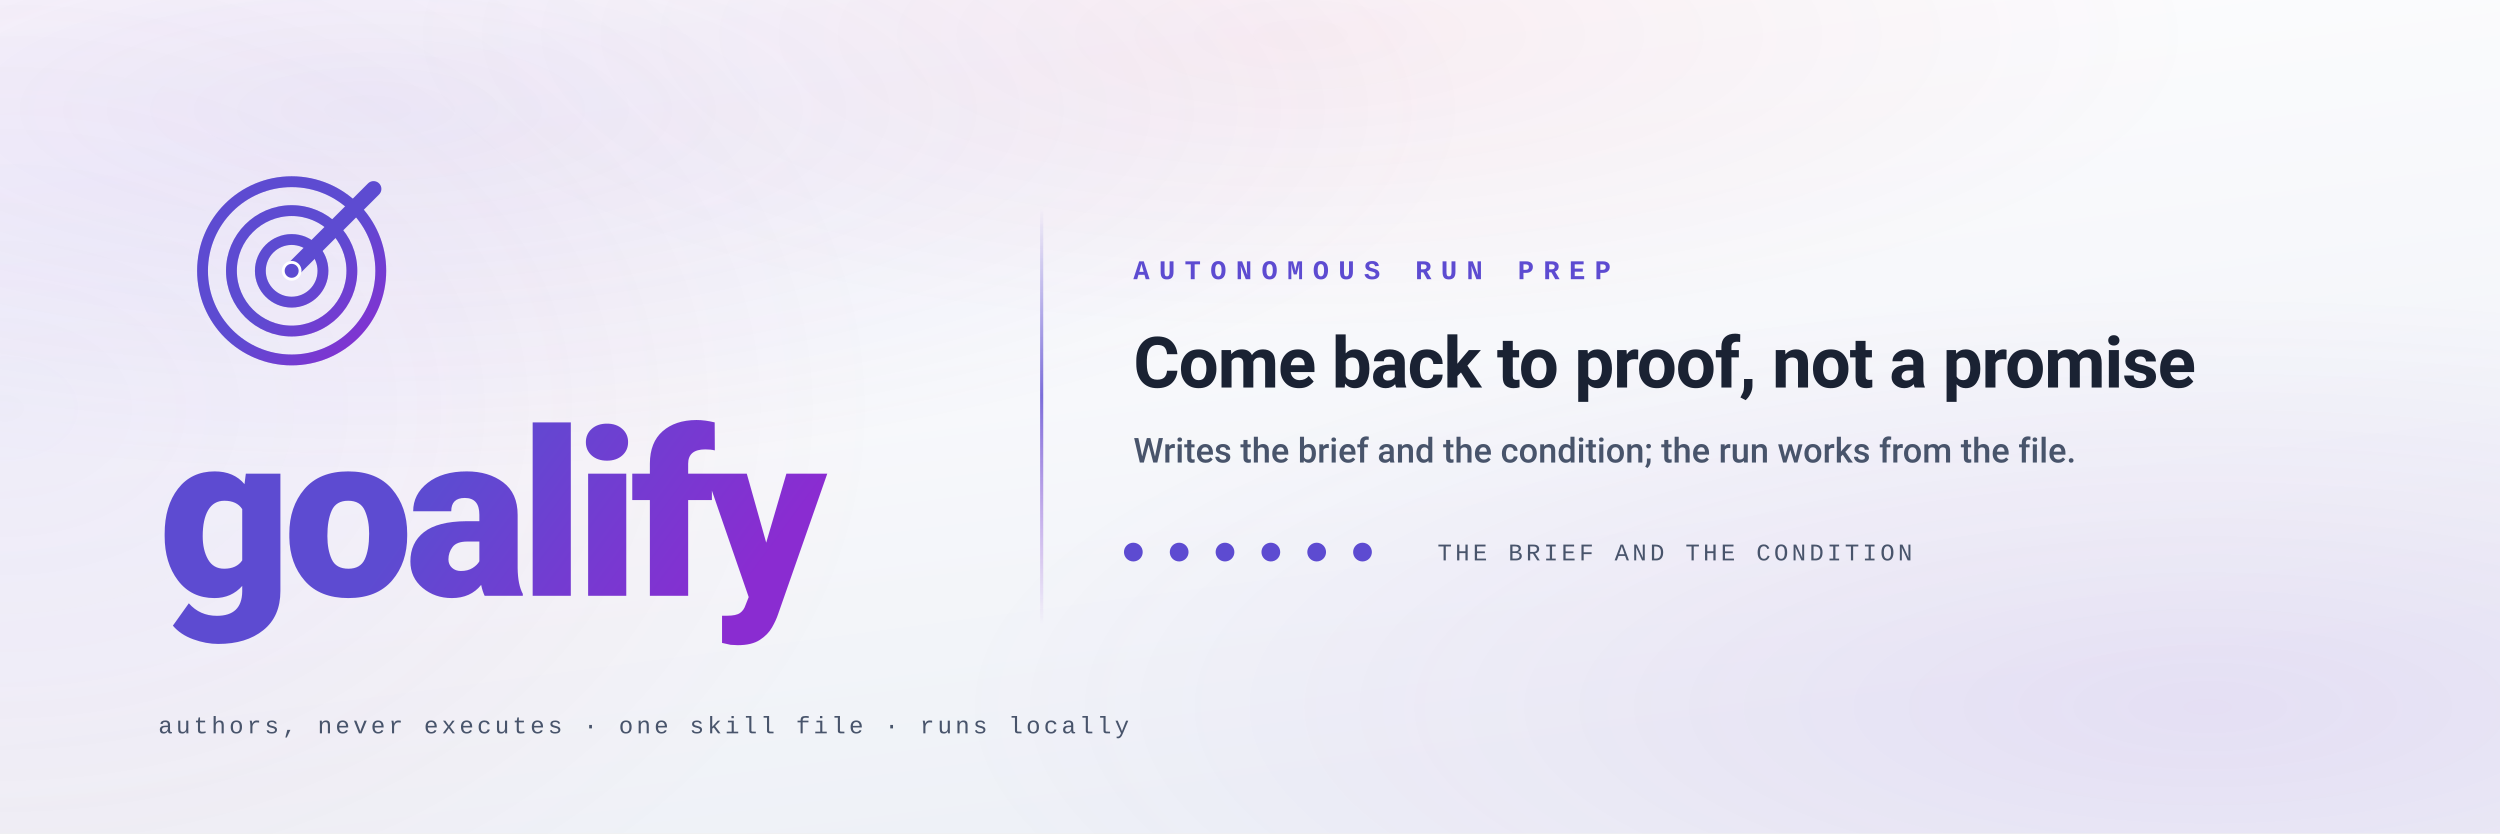
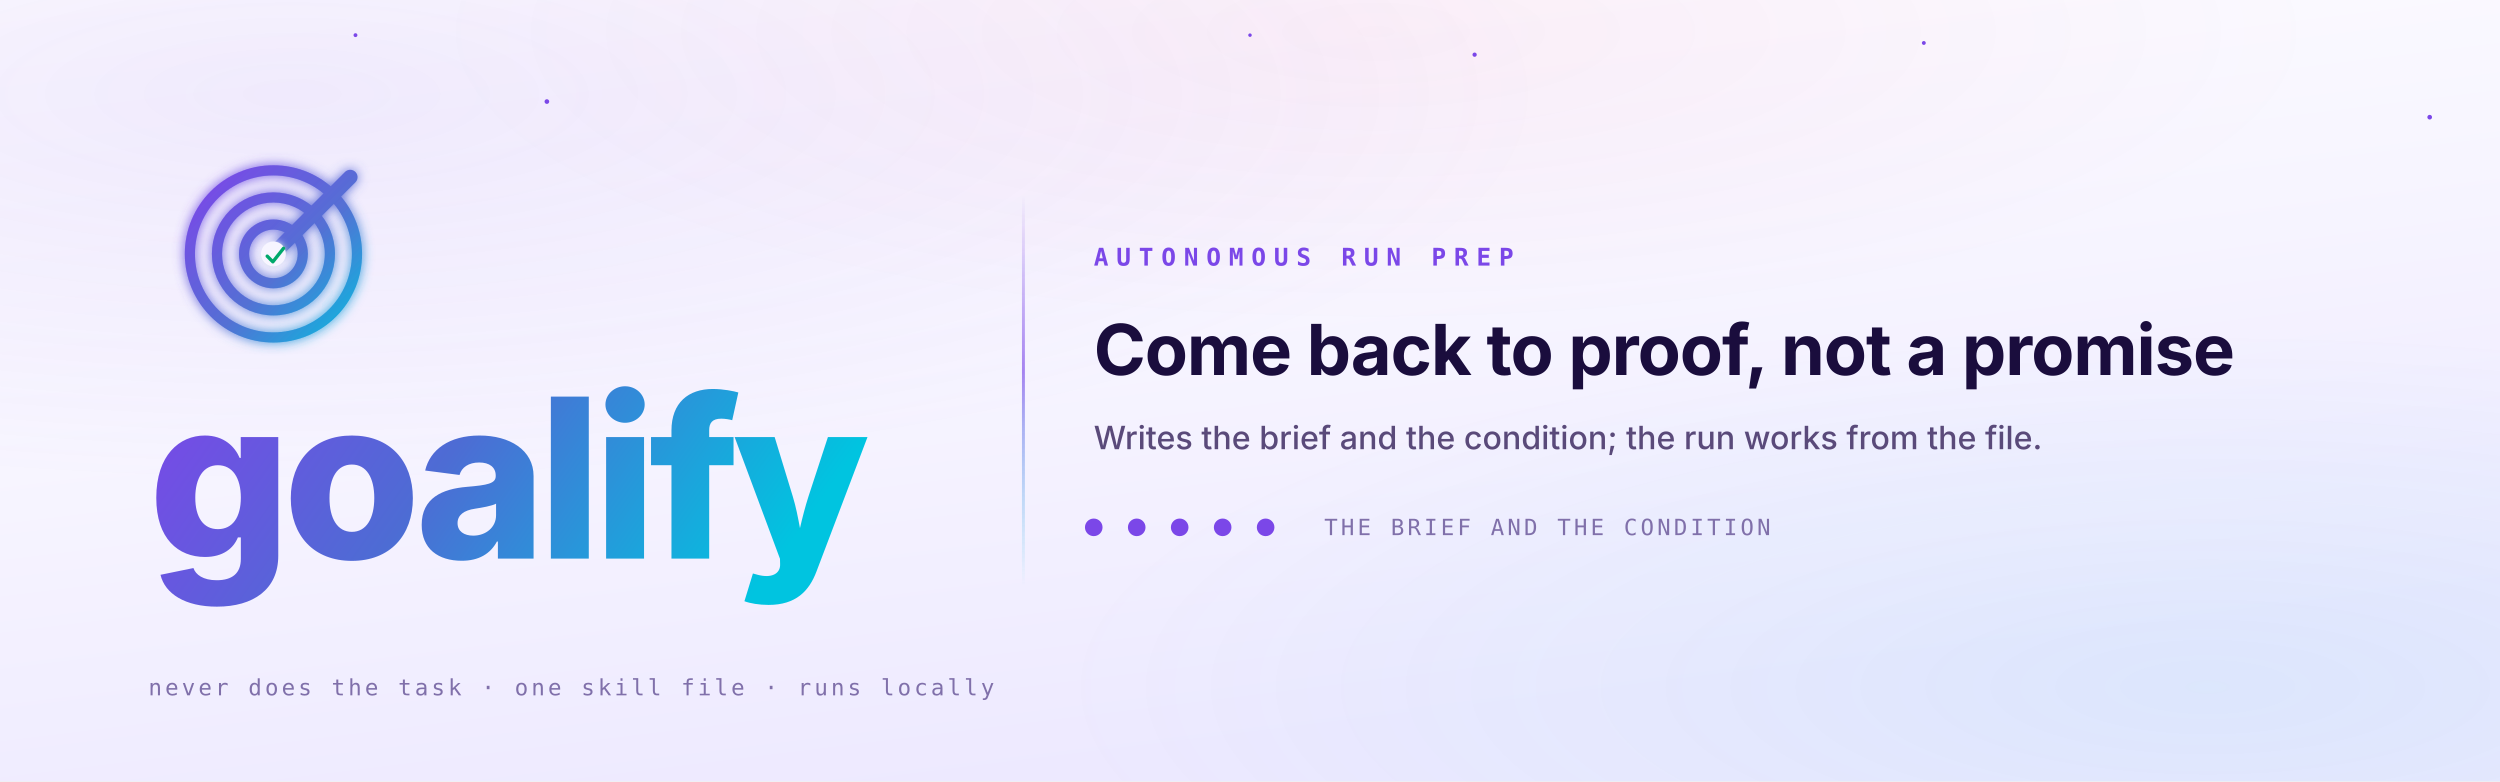
- <svg xmlns="http://www.w3.org/2000/svg" viewBox="0 0 1200 400" fill="none" role="img" aria-label="goalify, autonomous run prep: come back to proof, not a promise">
+ <svg xmlns="http://www.w3.org/2000/svg" viewBox="0 0 1280 400" fill="none" role="img" aria-label="goalify, autonomous run prep: come back to proof, not a promise">
  <defs>
-     <linearGradient id="go-ground" x1="0" y1="0" x2="0.4" y2="1">
-       <stop offset="0%" stop-color="#FFFFFF" />
-       <stop offset="55%" stop-color="#F7F8FB" />
-       <stop offset="100%" stop-color="#EEF1F7" />
+     <linearGradient id="hl-bg" x1="0" y1="0" x2="0.4" y2="1">
+       <stop offset="0%" stop-color="#ffffff" />
+       <stop offset="52%" stop-color="#f7f5ff" />
+       <stop offset="100%" stop-color="#ede9ff" />
    </linearGradient>
-     <radialGradient id="go-bloomA" cx="0.15" cy="0.13" r="0.44">
-       <stop offset="0%" stop-color="#5D4BD1" stop-opacity="0.10" />
-       <stop offset="100%" stop-color="#5D4BD1" stop-opacity="0" />
+     <radialGradient id="hl-ba" cx="0.12" cy="0.12" r="0.50">
+       <stop offset="0%" stop-color="#7b47e8" stop-opacity="0.10" />
+       <stop offset="100%" stop-color="#7b47e8" stop-opacity="0" />
    </radialGradient>
-     <radialGradient id="go-bloomB" cx="0.88" cy="0.85" r="0.50">
-       <stop offset="0%" stop-color="#8A2CD1" stop-opacity="0.09" />
-       <stop offset="100%" stop-color="#8A2CD1" stop-opacity="0" />
+     <radialGradient id="hl-bb" cx="0.88" cy="0.88" r="0.46">
+       <stop offset="0%" stop-color="#00c4e0" stop-opacity="0.07" />
+       <stop offset="100%" stop-color="#00c4e0" stop-opacity="0" />
    </radialGradient>
-     <radialGradient id="go-bloomC" cx="0.52" cy="0.04" r="0.36">
-       <stop offset="0%" stop-color="#C10045" stop-opacity="0.06" />
-       <stop offset="100%" stop-color="#C10045" stop-opacity="0" />
+     <radialGradient id="hl-bc" cx="0.55" cy="0.04" r="0.38">
+       <stop offset="0%" stop-color="#e0006b" stop-opacity="0.05" />
+       <stop offset="100%" stop-color="#e0006b" stop-opacity="0" />
    </radialGradient>
-     <radialGradient id="go-wash" cx="0.5" cy="0.5" r="0.5">
-       <stop offset="0%" stop-color="#5D4BD1" stop-opacity="0.07" />
-       <stop offset="42%" stop-color="#8A2CD1" stop-opacity="0.043" />
-       <stop offset="76%" stop-color="#C10045" stop-opacity="0.016" />
-       <stop offset="100%" stop-color="#C10045" stop-opacity="0" />
-     </radialGradient>
-     <clipPath id="go-frame">
-       <rect width="1200" height="400" />
-     </clipPath>
-     <linearGradient id="go-rule" gradientUnits="userSpaceOnUse" x1="500" y1="100" x2="500" y2="300">
-       <stop offset="0%" stop-color="#5D4BD1" stop-opacity="0" />
-       <stop offset="45%" stop-color="#5D4BD1" stop-opacity="0.8" />
-       <stop offset="100%" stop-color="#8A2CD1" stop-opacity="0" />
+     <linearGradient id="hl-ink" gradientUnits="userSpaceOnUse" x1="66" y1="56" x2="214" y2="204">
+       <stop class="hli1" offset="0%" stop-color="#7b47e8" />
+       <stop class="hli2" offset="52%" stop-color="#5470d4" />
+       <stop class="hli3" offset="100%" stop-color="#00c4e0" />
    </linearGradient>
-     <linearGradient id="go-ink" gradientUnits="userSpaceOnUse" x1="60" y1="60" x2="200" y2="200">
-       <stop class="gok1" offset="0%" stop-color="#5D4BD1" />
-       <stop class="gok2" offset="52%" stop-color="#5D4BD1" />
-       <stop class="gok3" offset="100%" stop-color="#8A2CD1" />
+     <linearGradient id="hl-word" x1="0" y1="0" x2="1" y2="0.22">
+       <stop class="hlw1" offset="0%" stop-color="#7b47e8" />
+       <stop class="hlw2" offset="46%" stop-color="#4d6cd4" />
+       <stop class="hlw3" offset="100%" stop-color="#00c4e0" />
    </linearGradient>
-     <linearGradient id="go-word" x1="0" y1="0" x2="1" y2="0.25">
-       <stop class="gok1" offset="0%" stop-color="#5D4BD1" />
-       <stop class="gok2" offset="46%" stop-color="#5D4BD1" />
-       <stop class="gok3" offset="100%" stop-color="#8A2CD1" />
+     <linearGradient id="hl-rule" gradientUnits="userSpaceOnUse" x1="524" y1="100" x2="524" y2="300">
+       <stop offset="0%" stop-color="#7b47e8" stop-opacity="0" />
+       <stop offset="45%" stop-color="#7b47e8" stop-opacity="0.65" />
+       <stop offset="100%" stop-color="#00c4e0" stop-opacity="0" />
    </linearGradient>
+     <filter id="hl-glow" x="-45%" y="-45%" width="190%" height="190%">
+       <feGaussianBlur stdDeviation="5" result="b" />
+       <feMerge>
+         <feMergeNode in="b" />
+         <feMergeNode in="SourceGraphic" />
+       </feMerge>
+     </filter>
+     <filter id="hl-glow-sm" x="-150%" y="-150%" width="400%" height="400%">
+       <feGaussianBlur stdDeviation="3" result="b" />
+       <feMerge>
+         <feMergeNode in="b" />
+         <feMergeNode in="SourceGraphic" />
+       </feMerge>
+     </filter>
  </defs>
  <style>
-     .disp { font-family: system-ui, -apple-system, 'Segoe UI', Roboto, 'Helvetica Neue', Arial, sans-serif; }
-     .mono { font-family: ui-monospace, SFMono-Regular, 'SF Mono', Menlo, Consolas, 'Liberation Mono', monospace; }
-     .eyebrow { font-size: 13px; font-weight: 600; letter-spacing: 4.5px; fill: #5D4BD1; }
-     .head    { font-size: 34px; font-weight: 700; fill: #1A2233; letter-spacing: -0.5px; }
-     .sub     { font-size: 16.5px; font-weight: 500; fill: #48546B; }
-     .tag     { font-size: 11.5px; letter-spacing: 1.6px; fill: #48546B; }
-     .chip    { font-size: 11.5px; letter-spacing: 1.2px; fill: #48546B; }
-     @keyframes go-breathe { 0%,100% { opacity:0.72; } 50% { opacity:1; } }
-     .gobloom { animation: go-breathe 11s ease-in-out infinite; }
-     @keyframes go-sweep { 0% { transform: translateX(-360px); } 100% { transform: translateX(1560px); } }
-     .gowash { animation: go-sweep 17s cubic-bezier(.5,0,.5,1) infinite; }
-     @keyframes go-pip { 0%,100% { opacity: 0.5; } 50% { opacity: 1; } }
-     .gop1 { animation: go-pip 5s ease-in-out infinite 0.0s; }
-     .gop2 { animation: go-pip 5s ease-in-out infinite 0.35s; }
-     .gop3 { animation: go-pip 5s ease-in-out infinite 0.7s; }
-     .gop4 { animation: go-pip 5s ease-in-out infinite 1.05s; }
-     .gop5 { animation: go-pip 5s ease-in-out infinite 1.4s; }
-     .gop6 { animation: go-pip 5s ease-in-out infinite 1.75s; }
-     @keyframes go-fly { 0% { transform: translate(56px,-56px); opacity: 0; }
-                        10% { opacity: 1; }
-                        34%,100% { transform: translate(0,0); opacity: 1; } }
-     .gopin { animation: go-fly 6s cubic-bezier(.2,.7,.3,1) infinite; }
-     /* the pulse ring is the one element whose base state is off: it is a transient, not
-        part of the logo, so the resting frame shows the target and the pin alone */
-     @keyframes go-pulse { 0%,34% { r: 26px; opacity: 0; } 40% { opacity: 0.7; }
-                          74%,100% { r: 88px; opacity: 0; } }
-     .gopulse { animation: go-pulse 6s cubic-bezier(.2,.6,.3,1) infinite; }
-     @keyframes go-ringlight { 0%,100% { opacity: 0.55; } 40%,60% { opacity: 1; } }
-     .gorl { animation: go-ringlight 6s ease-in-out infinite; }
-     @keyframes go-k1 { 0%,100% { stop-color:#5D4BD1; } 50% { stop-color:#5D4BD1; } }
-     @keyframes go-k2 { 0%,100% { stop-color:#5D4BD1; } 50% { stop-color:#8A2CD1; } }
-     @keyframes go-k3 { 0%,100% { stop-color:#8A2CD1; } 50% { stop-color:#C10045; } }
-     .gok1 { animation: go-k1 14s ease-in-out infinite; }
-     .gok2 { animation: go-k2 14s ease-in-out infinite; }
-     .gok3 { animation: go-k3 14s ease-in-out infinite; }
+     .hl-disp { font-family: system-ui, -apple-system, 'Segoe UI', sans-serif; }
+     .hl-mono { font-family: ui-monospace, 'SF Mono', SFMono-Regular, Menlo, monospace; }
+     .hl-eye  { font-size:12.5px; font-weight:600; letter-spacing:4px; fill:#7b47e8; }
+     .hl-head { font-size:36px; font-weight:700; fill:#1a0d3d; letter-spacing:-.5px; }
+     .hl-sub  { font-size:16.5px; font-weight:500; fill:#5a4a7a; }
+     .hl-tag  { font-size:11.5px; letter-spacing:1.6px; fill:#8070aa; }
+ 
+     @keyframes hli1 { 0%,100% { stop-color:#7b47e8; } 50% { stop-color:#9b6bff; } }
+     @keyframes hli2 { 0%,100% { stop-color:#5470d4; } 50% { stop-color:#7b47e8; } }
+     @keyframes hli3 { 0%,100% { stop-color:#00c4e0; } 50% { stop-color:#5470d4; } }
+     .hli1 { animation: hli1 14s ease-in-out infinite; }
+     .hli2 { animation: hli2 14s ease-in-out infinite 1.5s; }
+     .hli3 { animation: hli3 14s ease-in-out infinite 3s; }
+ 
+     @keyframes hlw1 { 0%,100% { stop-color:#7b47e8; } 50% { stop-color:#00c4e0; } }
+     @keyframes hlw2 { 0%,100% { stop-color:#4d6cd4; } 50% { stop-color:#7b47e8; } }
+     @keyframes hlw3 { 0%,100% { stop-color:#00c4e0; } 50% { stop-color:#e0006b; } }
+     .hlw1 { animation: hlw1 16s ease-in-out infinite; }
+     .hlw2 { animation: hlw2 16s ease-in-out infinite 2s; }
+     .hlw3 { animation: hlw3 16s ease-in-out infinite 4s; }
+ 
+     @keyframes hl-breathe { 0%,100% { opacity:.70; } 50% { opacity:1; } }
+     .hl-bloom { animation: hl-breathe 10s ease-in-out infinite; }
+ 
+     @keyframes hl-ring { 0%,100% { opacity:.55; } 40%,60% { opacity:1; } }
+     .hl-rl { animation: hl-ring 6s ease-in-out infinite; }
+ 
+     @keyframes hl-fly {
+       0% { transform: translate(52px,-52px); opacity:0; }
+       10% { opacity:1; }
+       35%,100% { transform: translate(0,0); opacity:1; }
+     }
+     .hl-pin { animation: hl-fly 6s cubic-bezier(.18,.72,.28,1) infinite; }
+ 
+     @keyframes hl-pulse {
+       0%,35% { r: 26px; opacity:0; }
+       42% { opacity:.5; }
+       75%,100% { r: 86px; opacity:0; }
+     }
+     .hl-pulse { animation: hl-pulse 6s cubic-bezier(.2,.6,.3,1) infinite; }
+ 
+     @keyframes hl-check { 0%,30% { opacity:0; } 45%,100% { opacity:1; } }
+     .hl-check { animation: hl-check 6s ease-in-out infinite; }
+ 
+     @keyframes hl-pip { 0%,100% { opacity:.4; } 50% { opacity:1; } }
+     .lp1 { animation: hl-pip 5s ease-in-out infinite 0.0s; }
+     .lp2 { animation: hl-pip 5s ease-in-out infinite 0.4s; }
+     .lp3 { animation: hl-pip 5s ease-in-out infinite 0.8s; }
+     .lp4 { animation: hl-pip 5s ease-in-out infinite 1.2s; }
+     .lp5 { animation: hl-pip 5s ease-in-out infinite 1.6s; }
+ 
+     @keyframes hl-tw-a { 0%,100% { opacity:.08; } 50% { opacity:.28; } }
+     @keyframes hl-tw-b { 0%,100% { opacity:.12; } 50% { opacity:.40; } }
+     .lta1 { animation: hl-tw-a 7.0s ease-in-out infinite 0.0s; }
+     .lta2 { animation: hl-tw-a 6.5s ease-in-out infinite 1.1s; }
+     .lta3 { animation: hl-tw-a 8.0s ease-in-out infinite 2.3s; }
+     .ltb1 { animation: hl-tw-b 5.2s ease-in-out infinite 0.5s; }
+     .ltb2 { animation: hl-tw-b 4.8s ease-in-out infinite 2.0s; }
+     .ltb3 { animation: hl-tw-b 5.5s ease-in-out infinite 1.4s; }
+ 
    @media (prefers-reduced-motion: reduce) { * { animation: none !important; } }
  </style>
-   <rect width="1200" height="400" fill="url(#go-ground)" />
-   <g class="gobloom">
-     <rect width="1200" height="400" fill="url(#go-bloomA)" />
-     <rect width="1200" height="400" fill="url(#go-bloomB)" />
-     <rect width="1200" height="400" fill="url(#go-bloomC)" />
+   <rect width="1280" height="400" fill="url(#hl-bg)" />
+   <g class="hl-bloom">
+     <rect width="1280" height="400" fill="url(#hl-ba)" />
+     <rect width="1280" height="400" fill="url(#hl-bb)" />
+     <rect width="1280" height="400" fill="url(#hl-bc)" />
  </g>
-   <g clip-path="url(#go-frame)">
-     <g transform="translate(0,196)">
-       <ellipse class="gowash" cx="0" cy="0" rx="430" ry="300" fill="url(#go-wash)" />
-     </g>
-   </g>
+   <circle class="lta1" cx="182" cy="18" r="1.0" fill="#7b47e8" />
+   <circle class="lta2" cx="640" cy="18" r="0.9" fill="#7b47e8" />
+   <circle class="lta3" cx="985" cy="22" r="1.0" fill="#7b47e8" />
+   <circle class="ltb1" cx="280" cy="52" r="1.2" fill="#7b47e8" />
+   <circle class="ltb2" cx="755" cy="28" r="1.1" fill="#7b47e8" />
+   <circle class="ltb3" cx="1244" cy="60" r="1.2" fill="#7b47e8" />
  <g transform="translate(66,56) scale(0.5781)">
-     <g opacity="0.26" fill="none" stroke="url(#go-ink)" stroke-width="9">
+     <g fill="none" stroke="url(#hl-ink)" stroke-width="9" opacity="0.26">
      <circle cx="128" cy="128" r="26" />
      <circle cx="128" cy="128" r="50" />
      <circle cx="128" cy="128" r="74" />
    </g>
-     <g class="gorl" fill="none" stroke="url(#go-ink)" stroke-width="9">
+     <g class="hl-rl" fill="none" stroke="url(#hl-ink)" stroke-width="9" filter="url(#hl-glow)">
      <circle cx="128" cy="128" r="26" />
      <circle cx="128" cy="128" r="50" />
      <circle cx="128" cy="128" r="74" />
    </g>
-     <circle class="gopulse" cx="128" cy="128" r="26" fill="none" stroke="#8A2CD1" stroke-width="4" opacity="0" />
-     <g class="gopin">
-       <g>
-         <line x1="196" y1="60" x2="128" y2="128" stroke="url(#go-ink)" stroke-width="13" stroke-linecap="round" />
+     <circle class="hl-pulse" cx="128" cy="128" r="26" fill="none" stroke="#7b47e8" stroke-width="4" opacity="0" />
+     <g class="hl-pin">
+       <g filter="url(#hl-glow)">
+         <line x1="196" y1="60" x2="128" y2="128" stroke="url(#hl-ink)" stroke-width="13" stroke-linecap="round" />
      </g>
-       <g transform="translate(128,128)">
-         <g>
-           <circle r="7" fill="#5D4BD1" />
-           <circle r="7" fill="none" stroke="#FFFFFF" stroke-width="2.4" />
-         </g>
+       <g transform="translate(128,128)" filter="url(#hl-glow-sm)">
+         <circle r="11" fill="#f7f5ff" />
+         <path class="hl-check" d="M-5.5 2 L-0.5 7 L9 -5" stroke="#00a86b" stroke-width="3" stroke-linecap="round" stroke-linejoin="round" fill="none" />
      </g>
    </g>
  </g>
-   <g>
-     <text class="disp" x="76" y="286" font-size="111" font-weight="800" letter-spacing="-3.9" fill="url(#go-word)">goalify</text>
-   </g>
-   <line x1="500" y1="100" x2="500" y2="300" stroke="url(#go-rule)" stroke-width="1.5" />
-   <g transform="translate(544,0)">
-     <text class="mono eyebrow" x="0" y="134">AUTONOMOUS RUN PREP</text>
-     <text class="disp head" x="0" y="186">Come back to proof, not a promise</text>
-     <text class="disp sub" x="0" y="222">Writes the brief and the condition; the run works from the file.</text>
-     <g transform="translate(0,265)">
-       <g class="gop1">
-         <circle cx="0" cy="0" r="4.5" fill="#5D4BD1" />
+   <text class="hl-disp" x="76" y="286" font-size="114" font-weight="800" letter-spacing="-4" fill="url(#hl-word)">goalify</text>
+   <line x1="524" y1="100" x2="524" y2="300" stroke="url(#hl-rule)" stroke-width="1.5" />
+   <g transform="translate(560,0)">
+     <text class="hl-mono hl-eye" x="0" y="136">AUTONOMOUS RUN PREP</text>
+     <text class="hl-disp hl-head" x="0" y="192">Come back to proof, not a promise</text>
+     <text class="hl-disp hl-sub" x="0" y="230">Writes the brief and the condition; the run works from the file.</text>
+     <g transform="translate(0,270)">
+       <g class="lp1">
+         <circle cx="0" cy="0" r="4.5" fill="#7b47e8" />
      </g>
-       <g class="gop2">
-         <circle cx="22" cy="0" r="4.5" fill="#5D4BD1" />
+       <g class="lp2">
+         <circle cx="22" cy="0" r="4.5" fill="#7b47e8" />
      </g>
-       <g class="gop3">
-         <circle cx="44" cy="0" r="4.5" fill="#5D4BD1" />
+       <g class="lp3">
+         <circle cx="44" cy="0" r="4.5" fill="#7b47e8" />
      </g>
-       <g class="gop4">
-         <circle cx="66" cy="0" r="4.5" fill="#5D4BD1" />
+       <g class="lp4">
+         <circle cx="66" cy="0" r="4.5" fill="#7b47e8" />
      </g>
-       <g class="gop5">
-         <circle cx="88" cy="0" r="4.5" fill="#5D4BD1" />
+       <g class="lp5">
+         <circle cx="88" cy="0" r="4.5" fill="#7b47e8" />
      </g>
-       <g class="gop6">
-         <circle cx="110" cy="0" r="4.5" fill="#5D4BD1" />
-       </g>
-       <text class="mono tag" x="146" y="4">THE BRIEF AND THE CONDITION</text>
+       <text class="hl-mono hl-tag" x="118" y="4">THE BRIEF AND THE CONDITION</text>
    </g>
  </g>
-   <text class="mono tag" x="76" y="352">authors, never executes  ·  one skill file  ·  runs locally</text>
+   <text class="hl-mono hl-tag" x="76" y="356">never does the task  ·  one skill file  ·  runs locally</text>
</svg>
